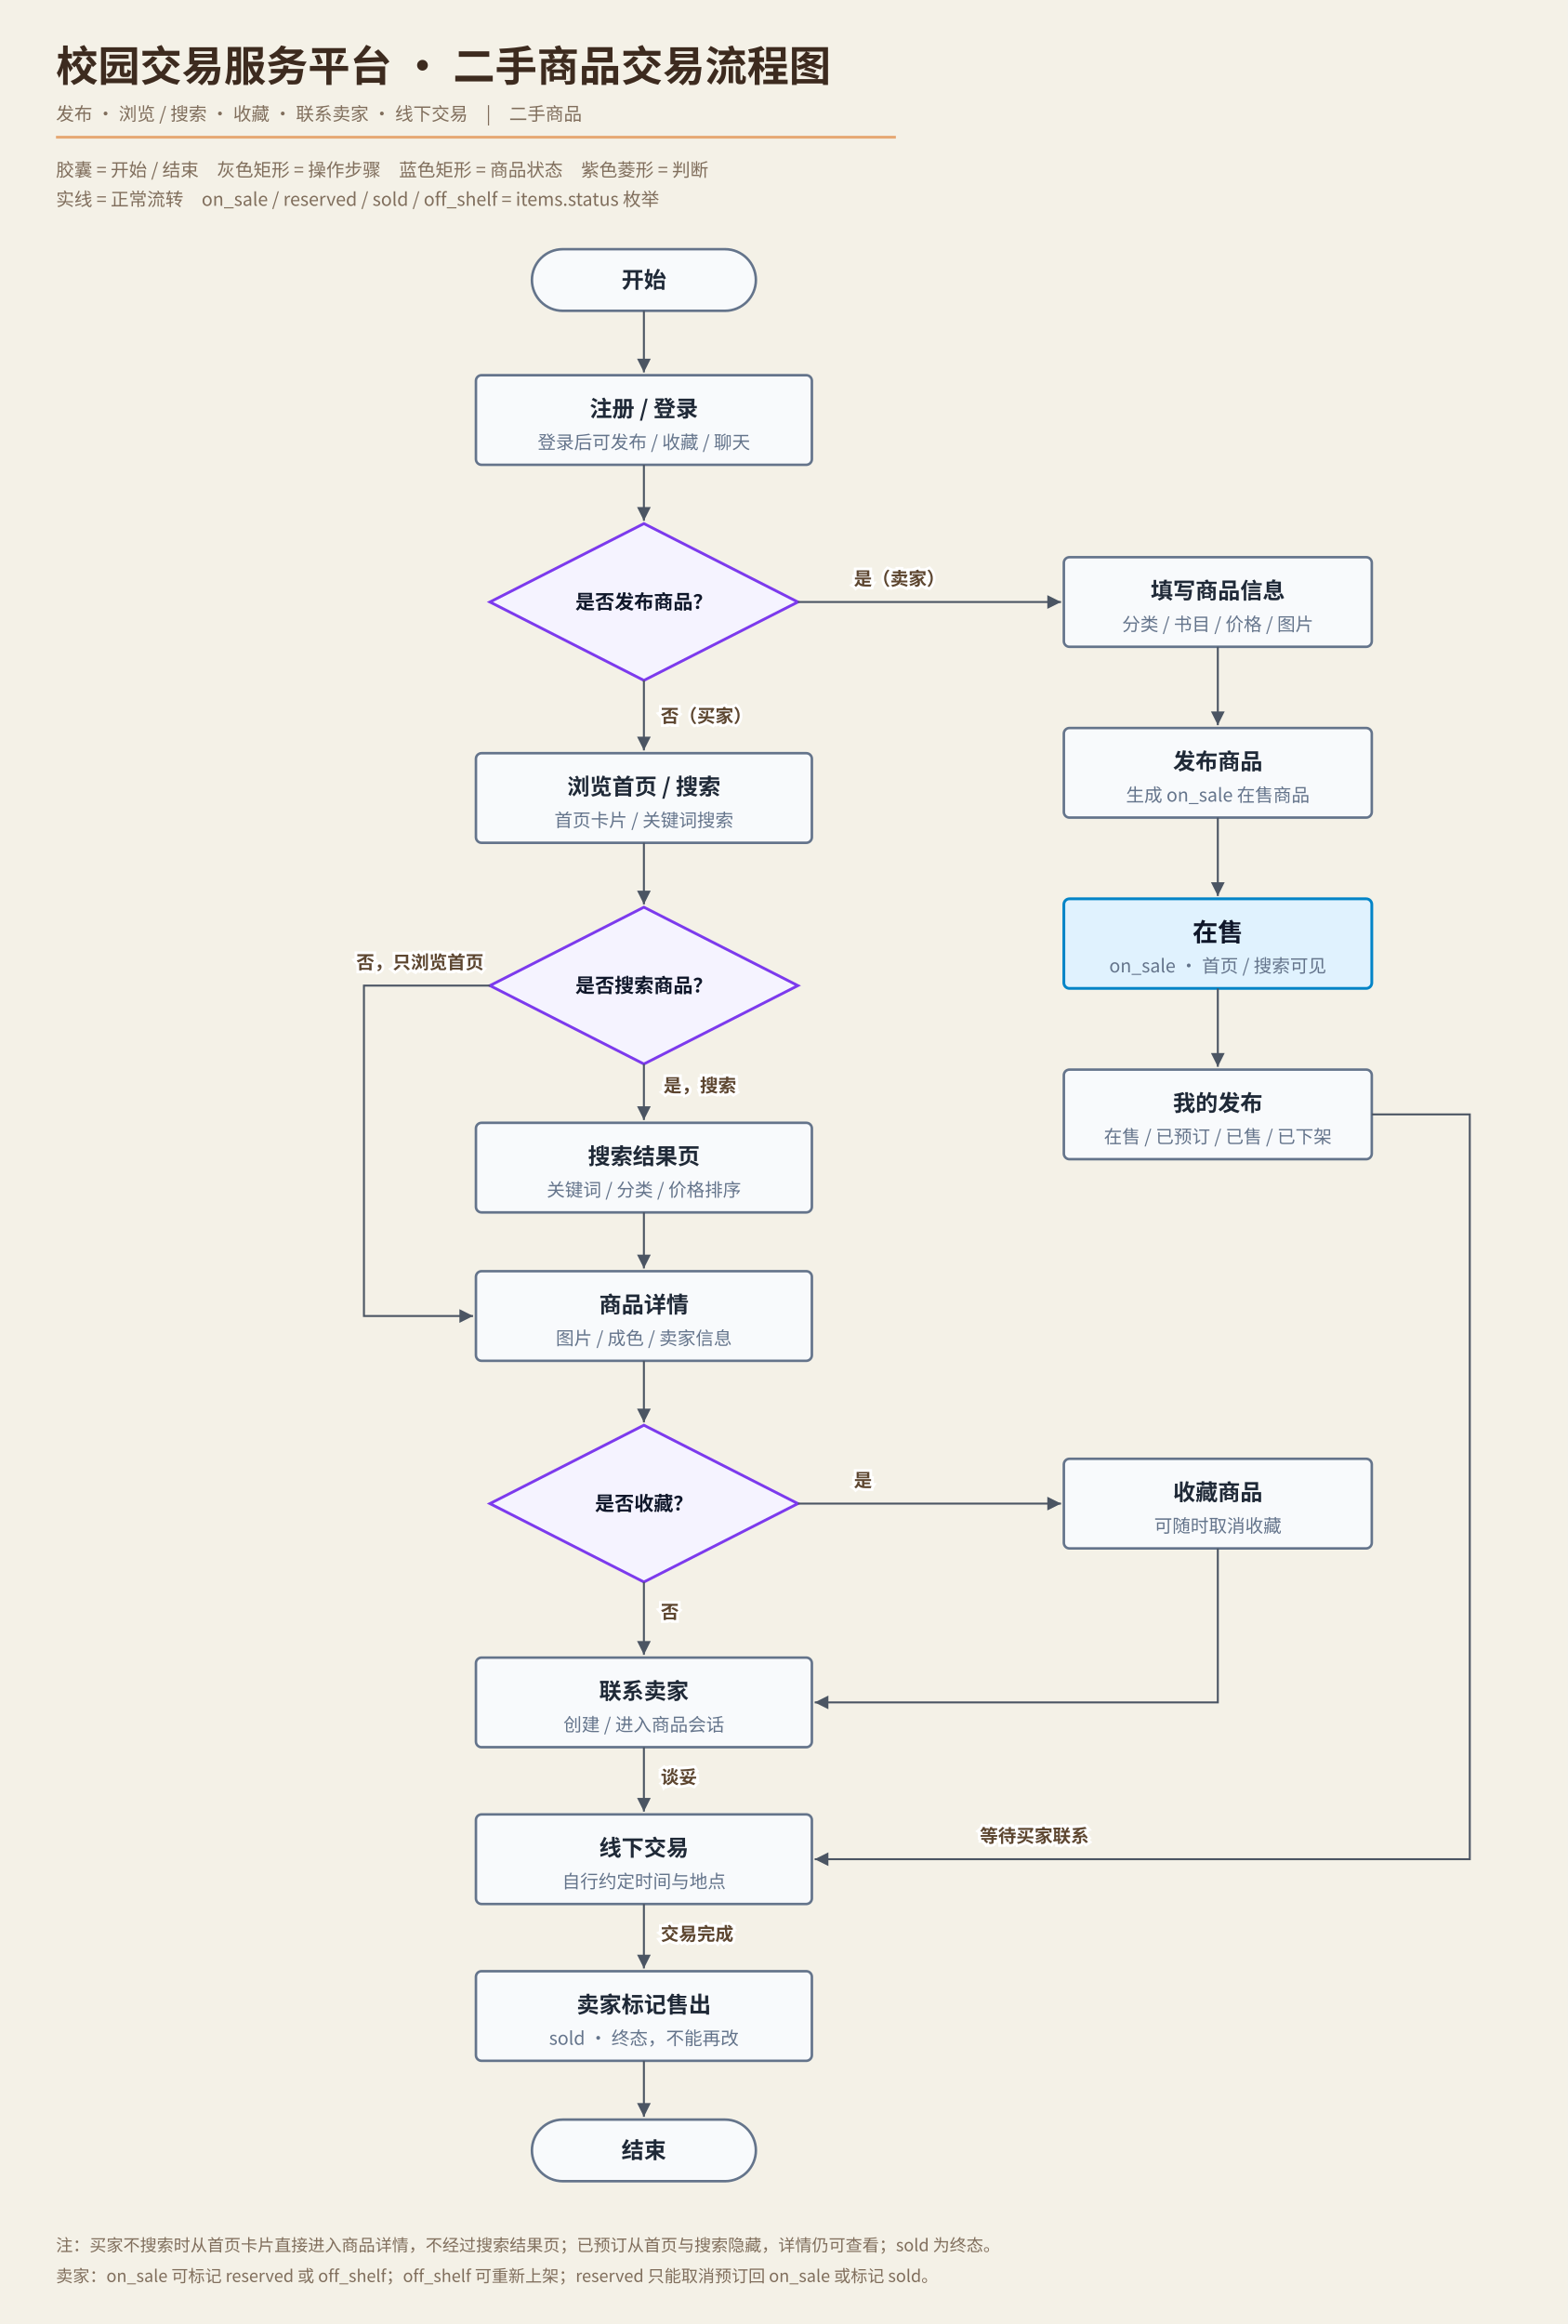
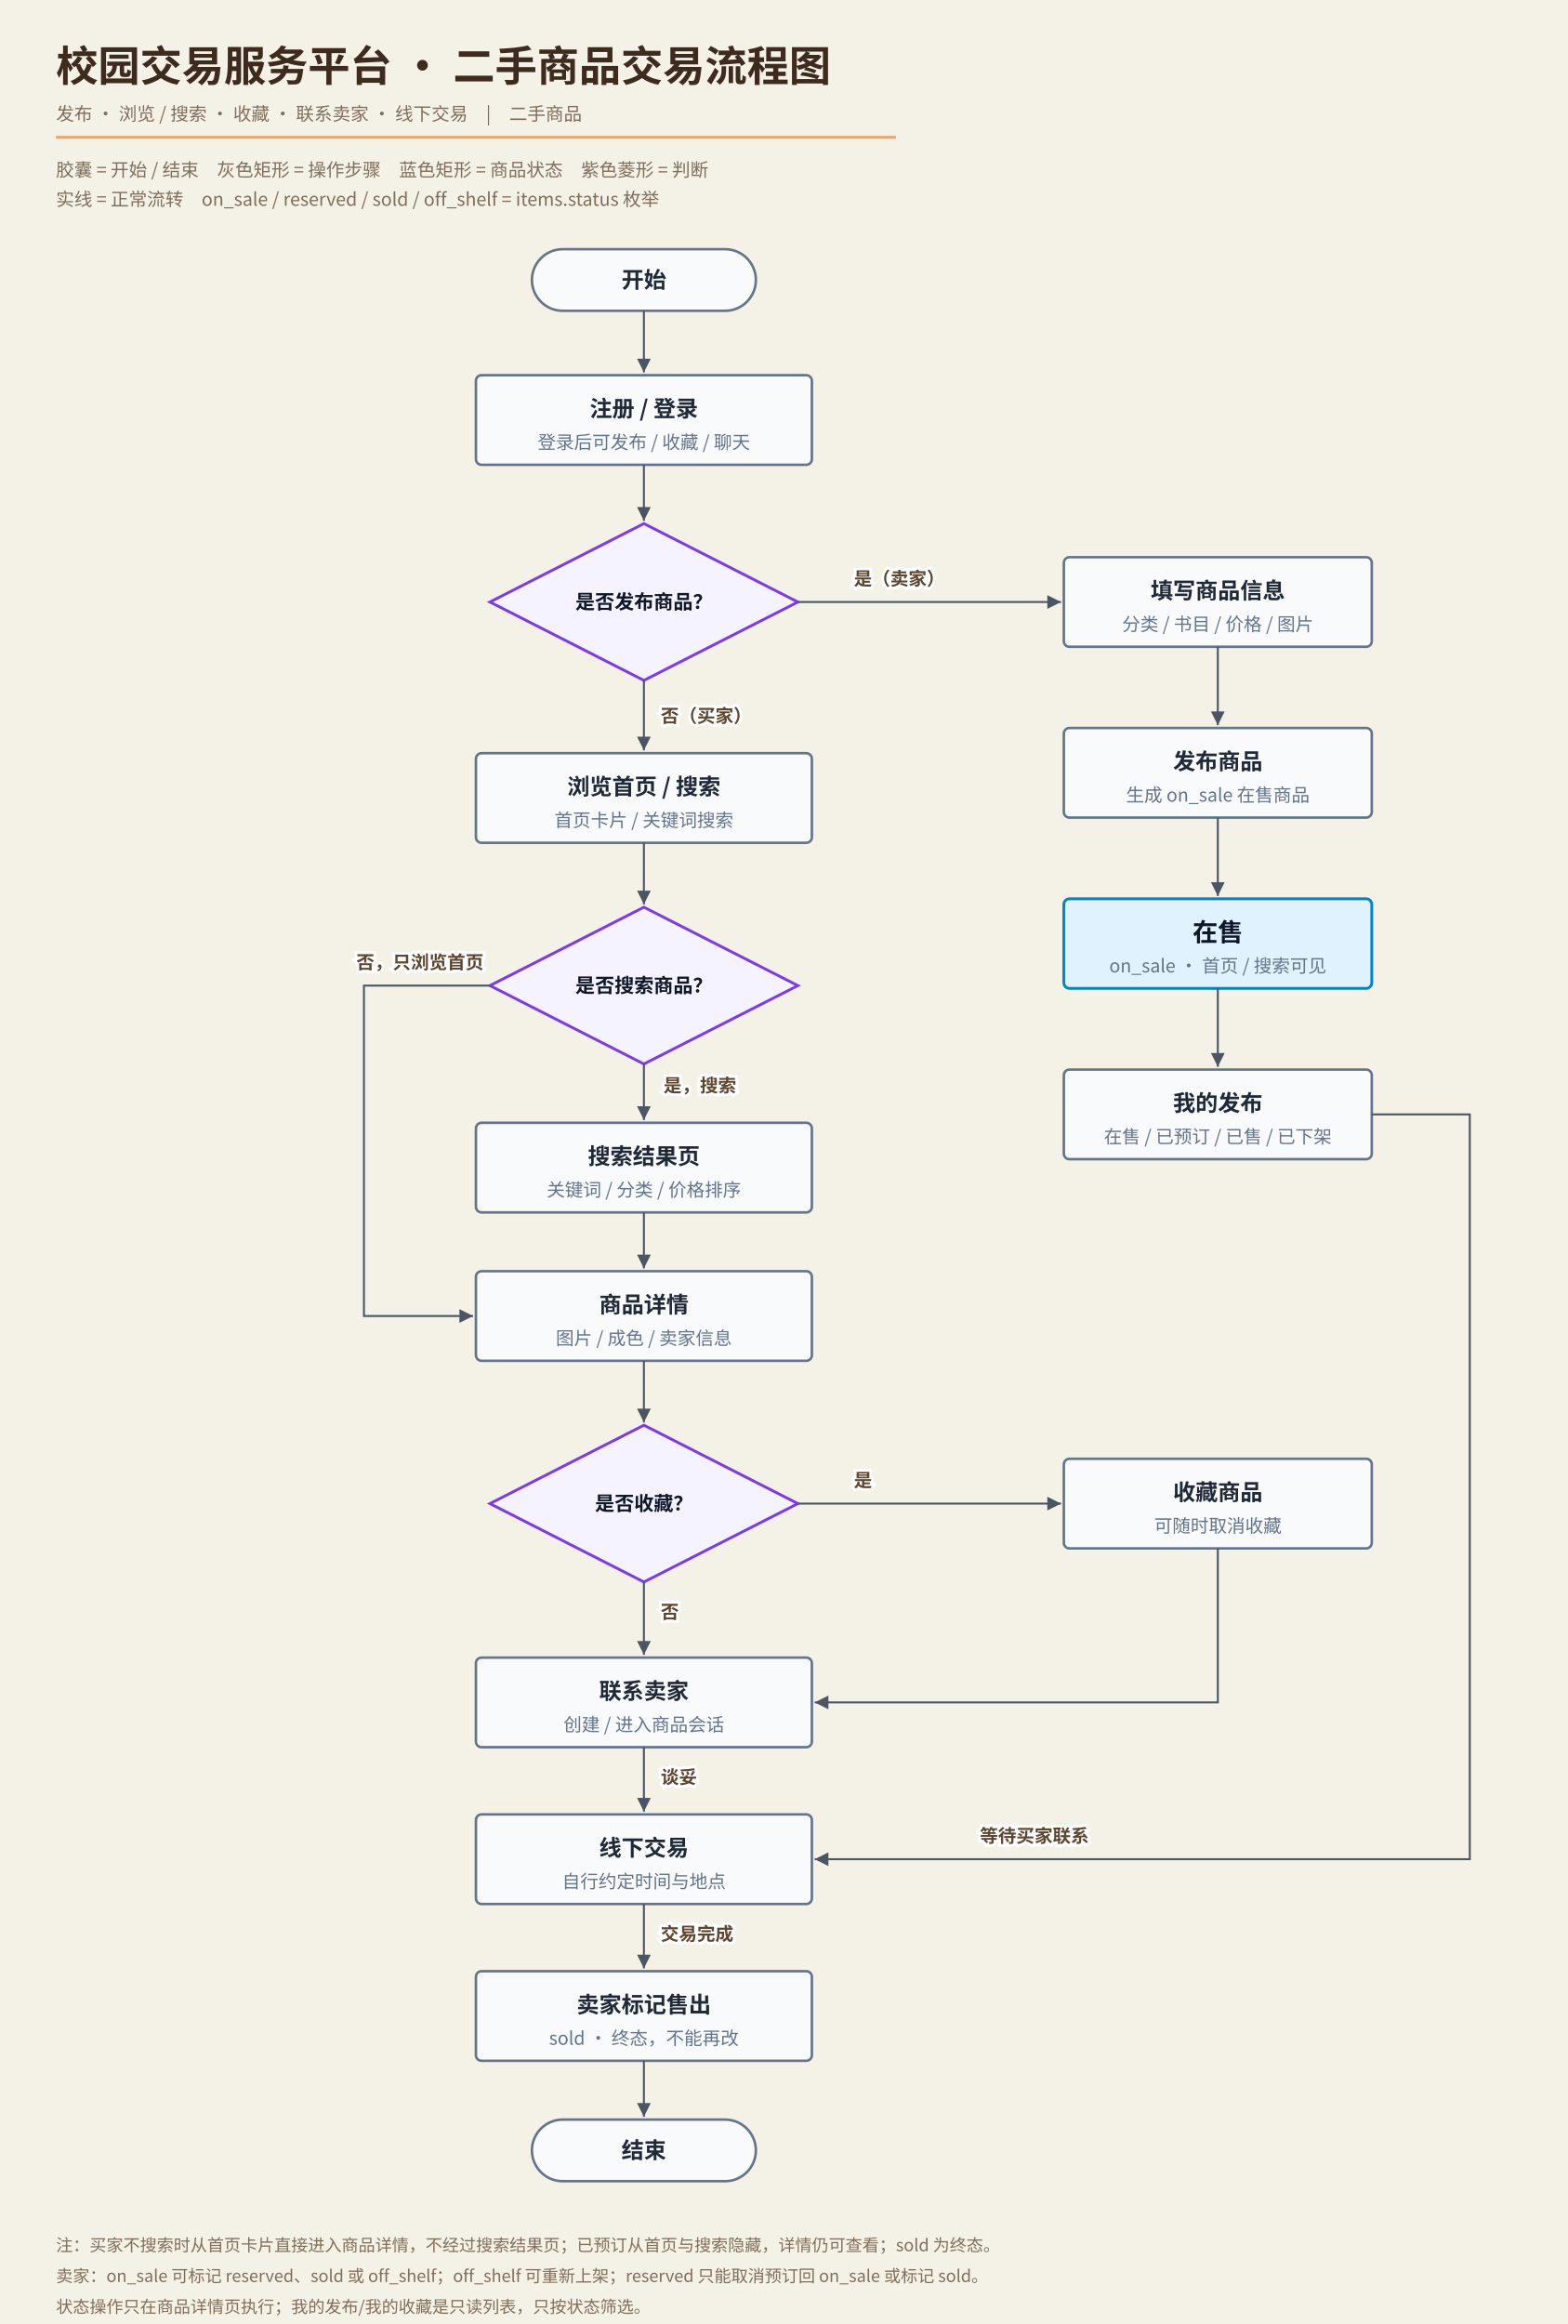
<svg xmlns="http://www.w3.org/2000/svg" width="1120" height="1660" viewBox="0 0 1120 1660" font-family="Microsoft YaHei, PingFang SC, Noto Sans CJK SC, sans-serif">
  <defs>
    <marker id="arrow-right" viewBox="0 0 10 10" refX="10" refY="5" markerWidth="7" markerHeight="7" orient="0">
      <path d="M0,0 L10,5 L0,10 z" fill="#4B5563" />
    </marker>
    <marker id="arrow-down" viewBox="0 0 10 10" refX="10" refY="5" markerWidth="7" markerHeight="7" orient="90">
      <path d="M0,0 L10,5 L0,10 z" fill="#4B5563" />
    </marker>
    <marker id="arrow-left" viewBox="0 0 10 10" refX="10" refY="5" markerWidth="7" markerHeight="7" orient="180">
      <path d="M0,0 L10,5 L0,10 z" fill="#4B5563" />
    </marker>
  </defs>
  <rect x="0" y="0" width="1120" height="1660" fill="#F4F1E7" />
  <text x="40" y="58" font-size="30" font-weight="700" fill="#3D2B1F">校园交易服务平台 · 二手商品交易流程图</text>
  <text x="40" y="86" font-size="13" fill="#806E5C">发布 · 浏览 / 搜索 · 收藏 · 联系卖家 · 线下交易　|　二手商品</text>
  <line x1="40" y1="98" x2="640" y2="98" stroke="#E6A874" stroke-width="2" />
  <text x="40" y="126" font-size="13" fill="#806E5C">胶囊 = 开始 / 结束　灰色矩形 = 操作步骤　蓝色矩形 = 商品状态　紫色菱形 = 判断</text>
  <text x="40" y="147" font-size="13" fill="#806E5C">实线 = 正常流转　on_sale / reserved / sold / off_shelf = items.status 枚举</text>
  <rect x="380" y="178" width="160" height="44" rx="22" fill="#f8fafc" stroke="#64748b" stroke-width="1.8" />
  <text x="460" y="200" text-anchor="middle" dominant-baseline="middle" font-size="16" font-weight="700" fill="#1f2937">开始</text>
  <line x1="460" y1="222" x2="460" y2="266" stroke="#4B5563" stroke-width="1.4" marker-end="url(#arrow-down)" />
  <rect x="340" y="268" width="240" height="64" rx="4" fill="#f8fafc" stroke="#64748b" stroke-width="1.8" />
  <text x="460" y="292" text-anchor="middle" dominant-baseline="middle" font-size="16" font-weight="700" fill="#1f2937">注册 / 登录</text>
  <text x="460" y="316" text-anchor="middle" dominant-baseline="middle" font-size="13" fill="#64748b">登录后可发布 / 收藏 / 聊天</text>
  <line x1="460" y1="332" x2="460" y2="372" stroke="#4B5563" stroke-width="1.4" marker-end="url(#arrow-down)" />
  <polygon points="460,374 570,430 460,486 350,430" fill="#f5f3ff" stroke="#7c3aed" stroke-width="2" />
  <text x="460" y="430" text-anchor="middle" dominant-baseline="middle" font-size="14" font-weight="700" fill="#0f172a">是否发布商品？</text>
  <line x1="570" y1="430" x2="758" y2="430" stroke="#4B5563" stroke-width="1.4" marker-end="url(#arrow-right)" />
  <text x="610" y="418" font-size="13" font-weight="700" fill="#5D4630" stroke="#ffffff" stroke-width="4" paint-order="stroke">是（卖家）</text>
  <rect x="760" y="398" width="220" height="64" rx="4" fill="#f8fafc" stroke="#64748b" stroke-width="1.8" />
  <text x="870" y="422" text-anchor="middle" dominant-baseline="middle" font-size="16" font-weight="700" fill="#1f2937">填写商品信息</text>
  <text x="870" y="446" text-anchor="middle" dominant-baseline="middle" font-size="13" fill="#64748b">分类 / 书目 / 价格 / 图片</text>
  <line x1="870" y1="462" x2="870" y2="518" stroke="#4B5563" stroke-width="1.4" marker-end="url(#arrow-down)" />
  <rect x="760" y="520" width="220" height="64" rx="4" fill="#f8fafc" stroke="#64748b" stroke-width="1.8" />
  <text x="870" y="544" text-anchor="middle" dominant-baseline="middle" font-size="16" font-weight="700" fill="#1f2937">发布商品</text>
  <text x="870" y="568" text-anchor="middle" dominant-baseline="middle" font-size="13" fill="#64748b">生成 on_sale 在售商品</text>
  <line x1="870" y1="584" x2="870" y2="640" stroke="#4B5563" stroke-width="1.4" marker-end="url(#arrow-down)" />
  <rect x="760" y="642" width="220" height="64" rx="4" fill="#e0f2fe" stroke="#0284c7" stroke-width="2" />
  <text x="870" y="666" text-anchor="middle" dominant-baseline="middle" font-size="18" font-weight="700" fill="#0f172a">在售</text>
  <text x="870" y="690" text-anchor="middle" dominant-baseline="middle" font-size="13" fill="#64748b">on_sale · 首页 / 搜索可见</text>
  <line x1="870" y1="706" x2="870" y2="762" stroke="#4B5563" stroke-width="1.4" marker-end="url(#arrow-down)" />
  <rect x="760" y="764" width="220" height="64" rx="4" fill="#f8fafc" stroke="#64748b" stroke-width="1.8" />
  <text x="870" y="788" text-anchor="middle" dominant-baseline="middle" font-size="16" font-weight="700" fill="#1f2937">我的发布</text>
  <text x="870" y="812" text-anchor="middle" dominant-baseline="middle" font-size="13" fill="#64748b">在售 / 已预订 / 已售 / 已下架</text>
  <path d="M980,796 H1050 V1328 H582" fill="none" stroke="#4B5563" stroke-width="1.4" marker-end="url(#arrow-left)" />
  <text x="700" y="1316" font-size="13" font-weight="700" fill="#5D4630" stroke="#ffffff" stroke-width="4" paint-order="stroke">等待买家联系</text>
  <line x1="460" y1="486" x2="460" y2="536" stroke="#4B5563" stroke-width="1.4" marker-end="url(#arrow-down)" />
  <text x="472" y="516" font-size="13" font-weight="700" fill="#5D4630" stroke="#ffffff" stroke-width="4" paint-order="stroke">否（买家）</text>
  <rect x="340" y="538" width="240" height="64" rx="4" fill="#f8fafc" stroke="#64748b" stroke-width="1.8" />
  <text x="460" y="562" text-anchor="middle" dominant-baseline="middle" font-size="16" font-weight="700" fill="#1f2937">浏览首页 / 搜索</text>
  <text x="460" y="586" text-anchor="middle" dominant-baseline="middle" font-size="13" fill="#64748b">首页卡片 / 关键词搜索</text>
  <line x1="460" y1="602" x2="460" y2="646" stroke="#4B5563" stroke-width="1.4" marker-end="url(#arrow-down)" />
  <polygon points="460,648 570,704 460,760 350,704" fill="#f5f3ff" stroke="#7c3aed" stroke-width="2" />
  <text x="460" y="704" text-anchor="middle" dominant-baseline="middle" font-size="14" font-weight="700" fill="#0f172a">是否搜索商品？</text>
  <line x1="460" y1="760" x2="460" y2="800" stroke="#4B5563" stroke-width="1.4" marker-end="url(#arrow-down)" />
  <text x="474" y="780" font-size="13" font-weight="700" fill="#5D4630" stroke="#ffffff" stroke-width="4" paint-order="stroke">是，搜索</text>
  <rect x="340" y="802" width="240" height="64" rx="4" fill="#f8fafc" stroke="#64748b" stroke-width="1.8" />
  <text x="460" y="826" text-anchor="middle" dominant-baseline="middle" font-size="16" font-weight="700" fill="#1f2937">搜索结果页</text>
  <text x="460" y="850" text-anchor="middle" dominant-baseline="middle" font-size="13" fill="#64748b">关键词 / 分类 / 价格排序</text>
  <line x1="460" y1="866" x2="460" y2="906" stroke="#4B5563" stroke-width="1.4" marker-end="url(#arrow-down)" />
  <rect x="340" y="908" width="240" height="64" rx="4" fill="#f8fafc" stroke="#64748b" stroke-width="1.8" />
  <text x="460" y="932" text-anchor="middle" dominant-baseline="middle" font-size="16" font-weight="700" fill="#1f2937">商品详情</text>
  <text x="460" y="956" text-anchor="middle" dominant-baseline="middle" font-size="13" fill="#64748b">图片 / 成色 / 卖家信息</text>
  <path d="M350,704 H260 V940 H338" fill="none" stroke="#4B5563" stroke-width="1.4" marker-end="url(#arrow-right)" />
  <text x="300" y="692" text-anchor="middle" font-size="13" font-weight="700" fill="#5D4630" stroke="#ffffff" stroke-width="4" paint-order="stroke">否，只浏览首页</text>
  <line x1="460" y1="972" x2="460" y2="1016" stroke="#4B5563" stroke-width="1.4" marker-end="url(#arrow-down)" />
  <polygon points="460,1018 570,1074 460,1130 350,1074" fill="#f5f3ff" stroke="#7c3aed" stroke-width="2" />
  <text x="460" y="1074" text-anchor="middle" dominant-baseline="middle" font-size="14" font-weight="700" fill="#0f172a">是否收藏？</text>
  <line x1="570" y1="1074" x2="758" y2="1074" stroke="#4B5563" stroke-width="1.4" marker-end="url(#arrow-right)" />
  <text x="610" y="1062" font-size="13" font-weight="700" fill="#5D4630" stroke="#ffffff" stroke-width="4" paint-order="stroke">是</text>
  <rect x="760" y="1042" width="220" height="64" rx="4" fill="#f8fafc" stroke="#64748b" stroke-width="1.8" />
  <text x="870" y="1066" text-anchor="middle" dominant-baseline="middle" font-size="16" font-weight="700" fill="#1f2937">收藏商品</text>
  <text x="870" y="1090" text-anchor="middle" dominant-baseline="middle" font-size="13" fill="#64748b">可随时取消收藏</text>
  <path d="M870,1106 V1216 H582" fill="none" stroke="#4B5563" stroke-width="1.4" marker-end="url(#arrow-left)" />
  <line x1="460" y1="1130" x2="460" y2="1182" stroke="#4B5563" stroke-width="1.4" marker-end="url(#arrow-down)" />
  <text x="472" y="1156" font-size="13" font-weight="700" fill="#5D4630" stroke="#ffffff" stroke-width="4" paint-order="stroke">否</text>
  <rect x="340" y="1184" width="240" height="64" rx="4" fill="#f8fafc" stroke="#64748b" stroke-width="1.8" />
  <text x="460" y="1208" text-anchor="middle" dominant-baseline="middle" font-size="16" font-weight="700" fill="#1f2937">联系卖家</text>
  <text x="460" y="1232" text-anchor="middle" dominant-baseline="middle" font-size="13" fill="#64748b">创建 / 进入商品会话</text>
  <line x1="460" y1="1248" x2="460" y2="1294" stroke="#4B5563" stroke-width="1.4" marker-end="url(#arrow-down)" />
  <text x="472" y="1274" font-size="13" font-weight="700" fill="#5D4630" stroke="#ffffff" stroke-width="4" paint-order="stroke">谈妥</text>
  <rect x="340" y="1296" width="240" height="64" rx="4" fill="#f8fafc" stroke="#64748b" stroke-width="1.8" />
  <text x="460" y="1320" text-anchor="middle" dominant-baseline="middle" font-size="16" font-weight="700" fill="#1f2937">线下交易</text>
  <text x="460" y="1344" text-anchor="middle" dominant-baseline="middle" font-size="13" fill="#64748b">自行约定时间与地点</text>
  <line x1="460" y1="1360" x2="460" y2="1406" stroke="#4B5563" stroke-width="1.4" marker-end="url(#arrow-down)" />
  <text x="472" y="1386" font-size="13" font-weight="700" fill="#5D4630" stroke="#ffffff" stroke-width="4" paint-order="stroke">交易完成</text>
  <rect x="340" y="1408" width="240" height="64" rx="4" fill="#f8fafc" stroke="#64748b" stroke-width="1.8" />
  <text x="460" y="1432" text-anchor="middle" dominant-baseline="middle" font-size="16" font-weight="700" fill="#1f2937">卖家标记售出</text>
  <text x="460" y="1456" text-anchor="middle" dominant-baseline="middle" font-size="13" fill="#64748b">sold · 终态，不能再改</text>
  <line x1="460" y1="1472" x2="460" y2="1512" stroke="#4B5563" stroke-width="1.4" marker-end="url(#arrow-down)" />
  <rect x="380" y="1514" width="160" height="44" rx="22" fill="#f8fafc" stroke="#64748b" stroke-width="1.8" />
  <text x="460" y="1536" text-anchor="middle" dominant-baseline="middle" font-size="16" font-weight="700" fill="#1f2937">结束</text>
  <text x="40" y="1608" font-size="12" fill="#806E5C">注：买家不搜索时从首页卡片直接进入商品详情，不经过搜索结果页；已预订从首页与搜索隐藏，详情仍可查看；sold 为终态。</text>
-   <text x="40" y="1630" font-size="12" fill="#806E5C">卖家：on_sale 可标记 reserved 或 off_shelf；off_shelf 可重新上架；reserved 只能取消预订回 on_sale 或标记 sold。</text>
+   <text x="40" y="1630" font-size="12" fill="#806E5C">卖家：on_sale 可标记 reserved、sold 或 off_shelf；off_shelf 可重新上架；reserved 只能取消预订回 on_sale 或标记 sold。</text>
+   <text x="40" y="1652" font-size="12" fill="#806E5C">状态操作只在商品详情页执行；我的发布/我的收藏是只读列表，只按状态筛选。</text>
</svg>
